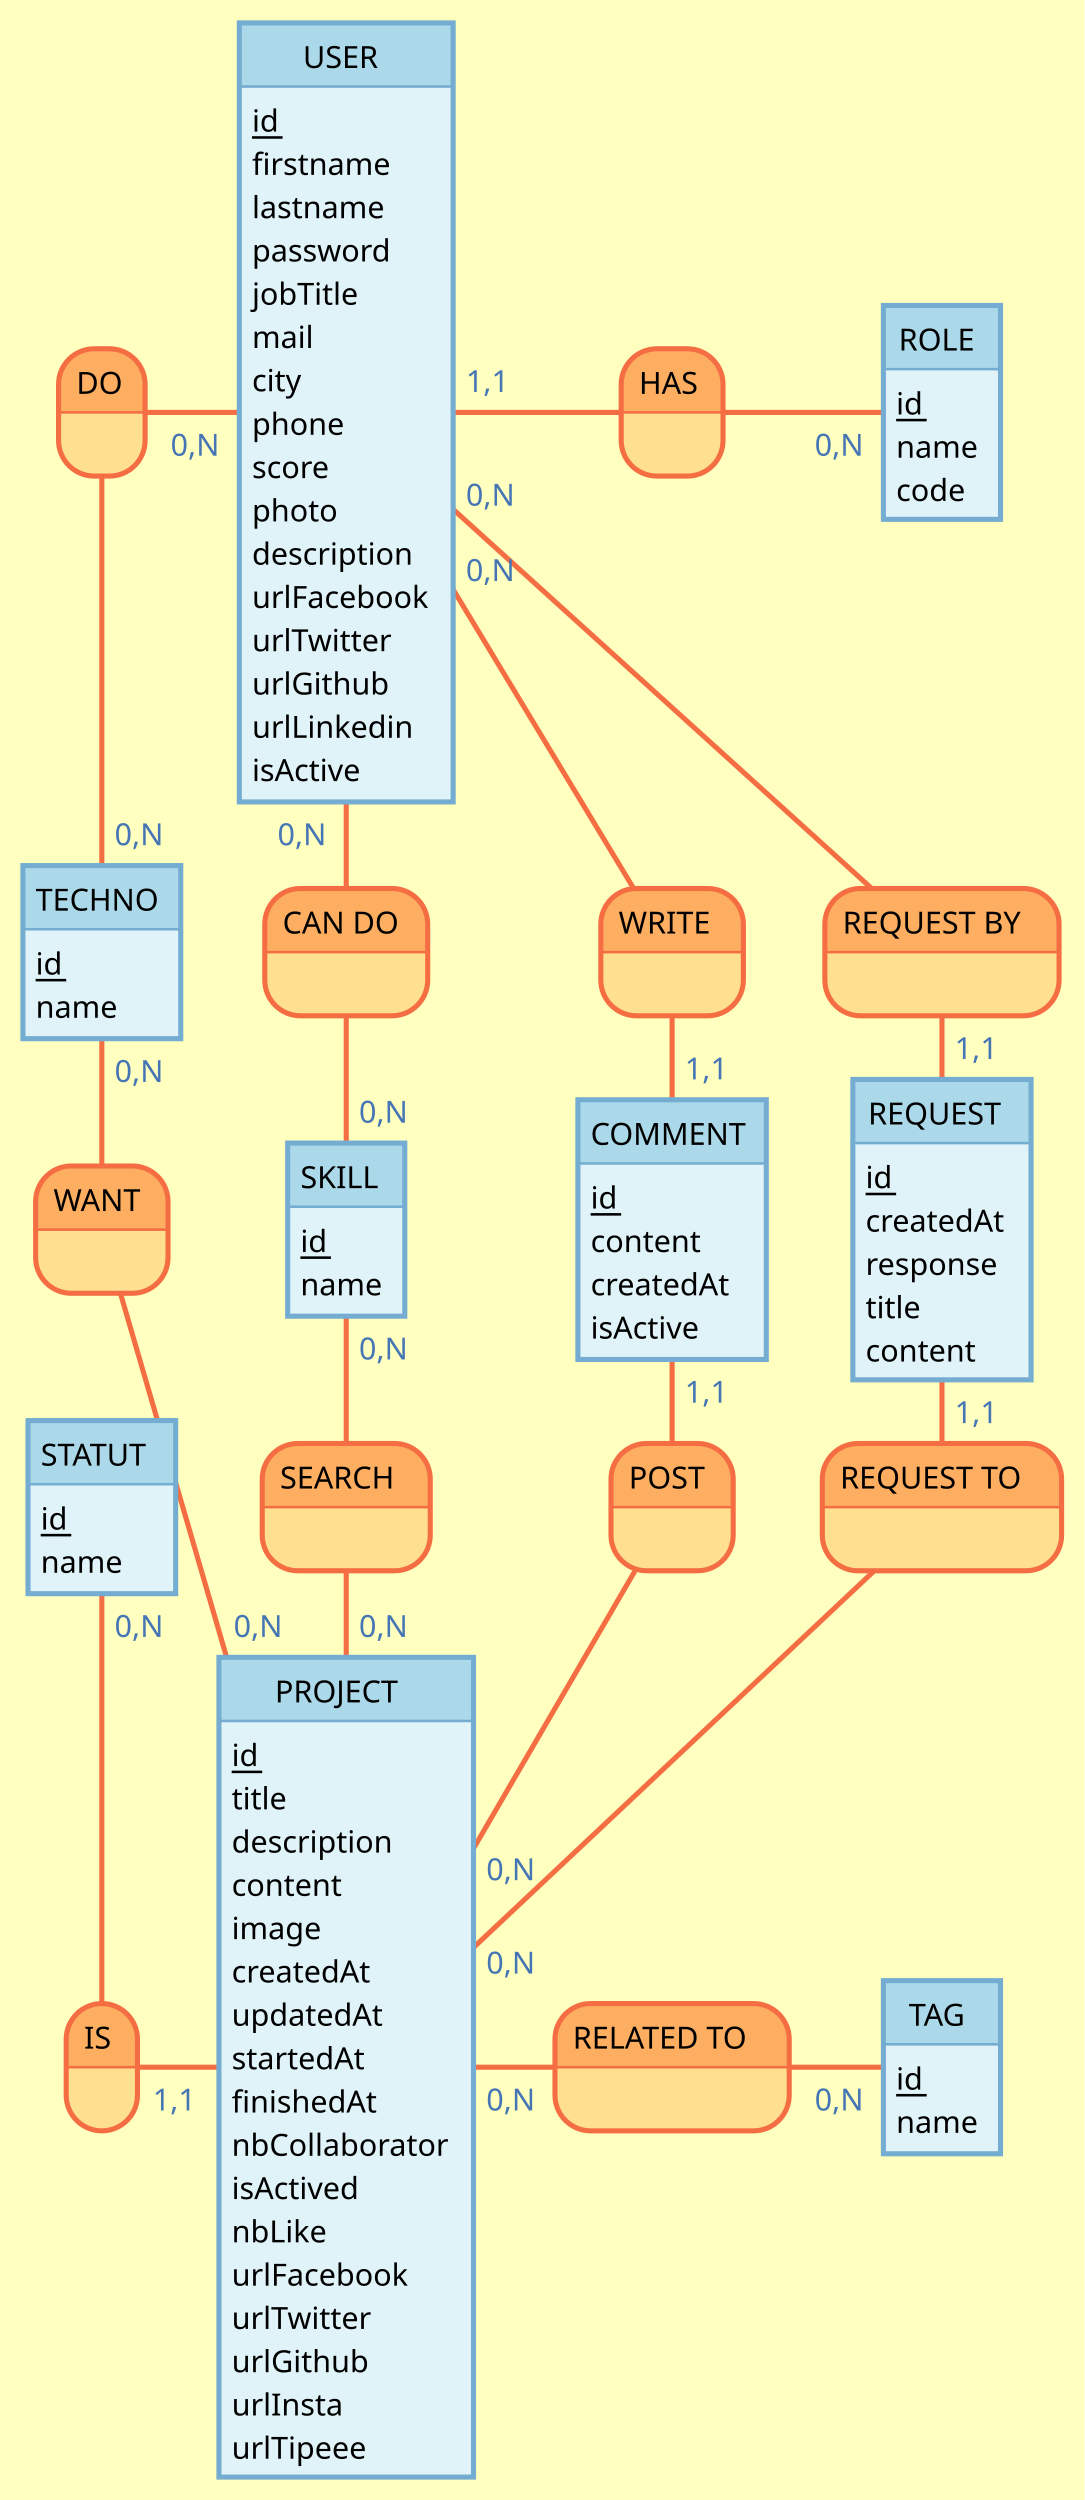
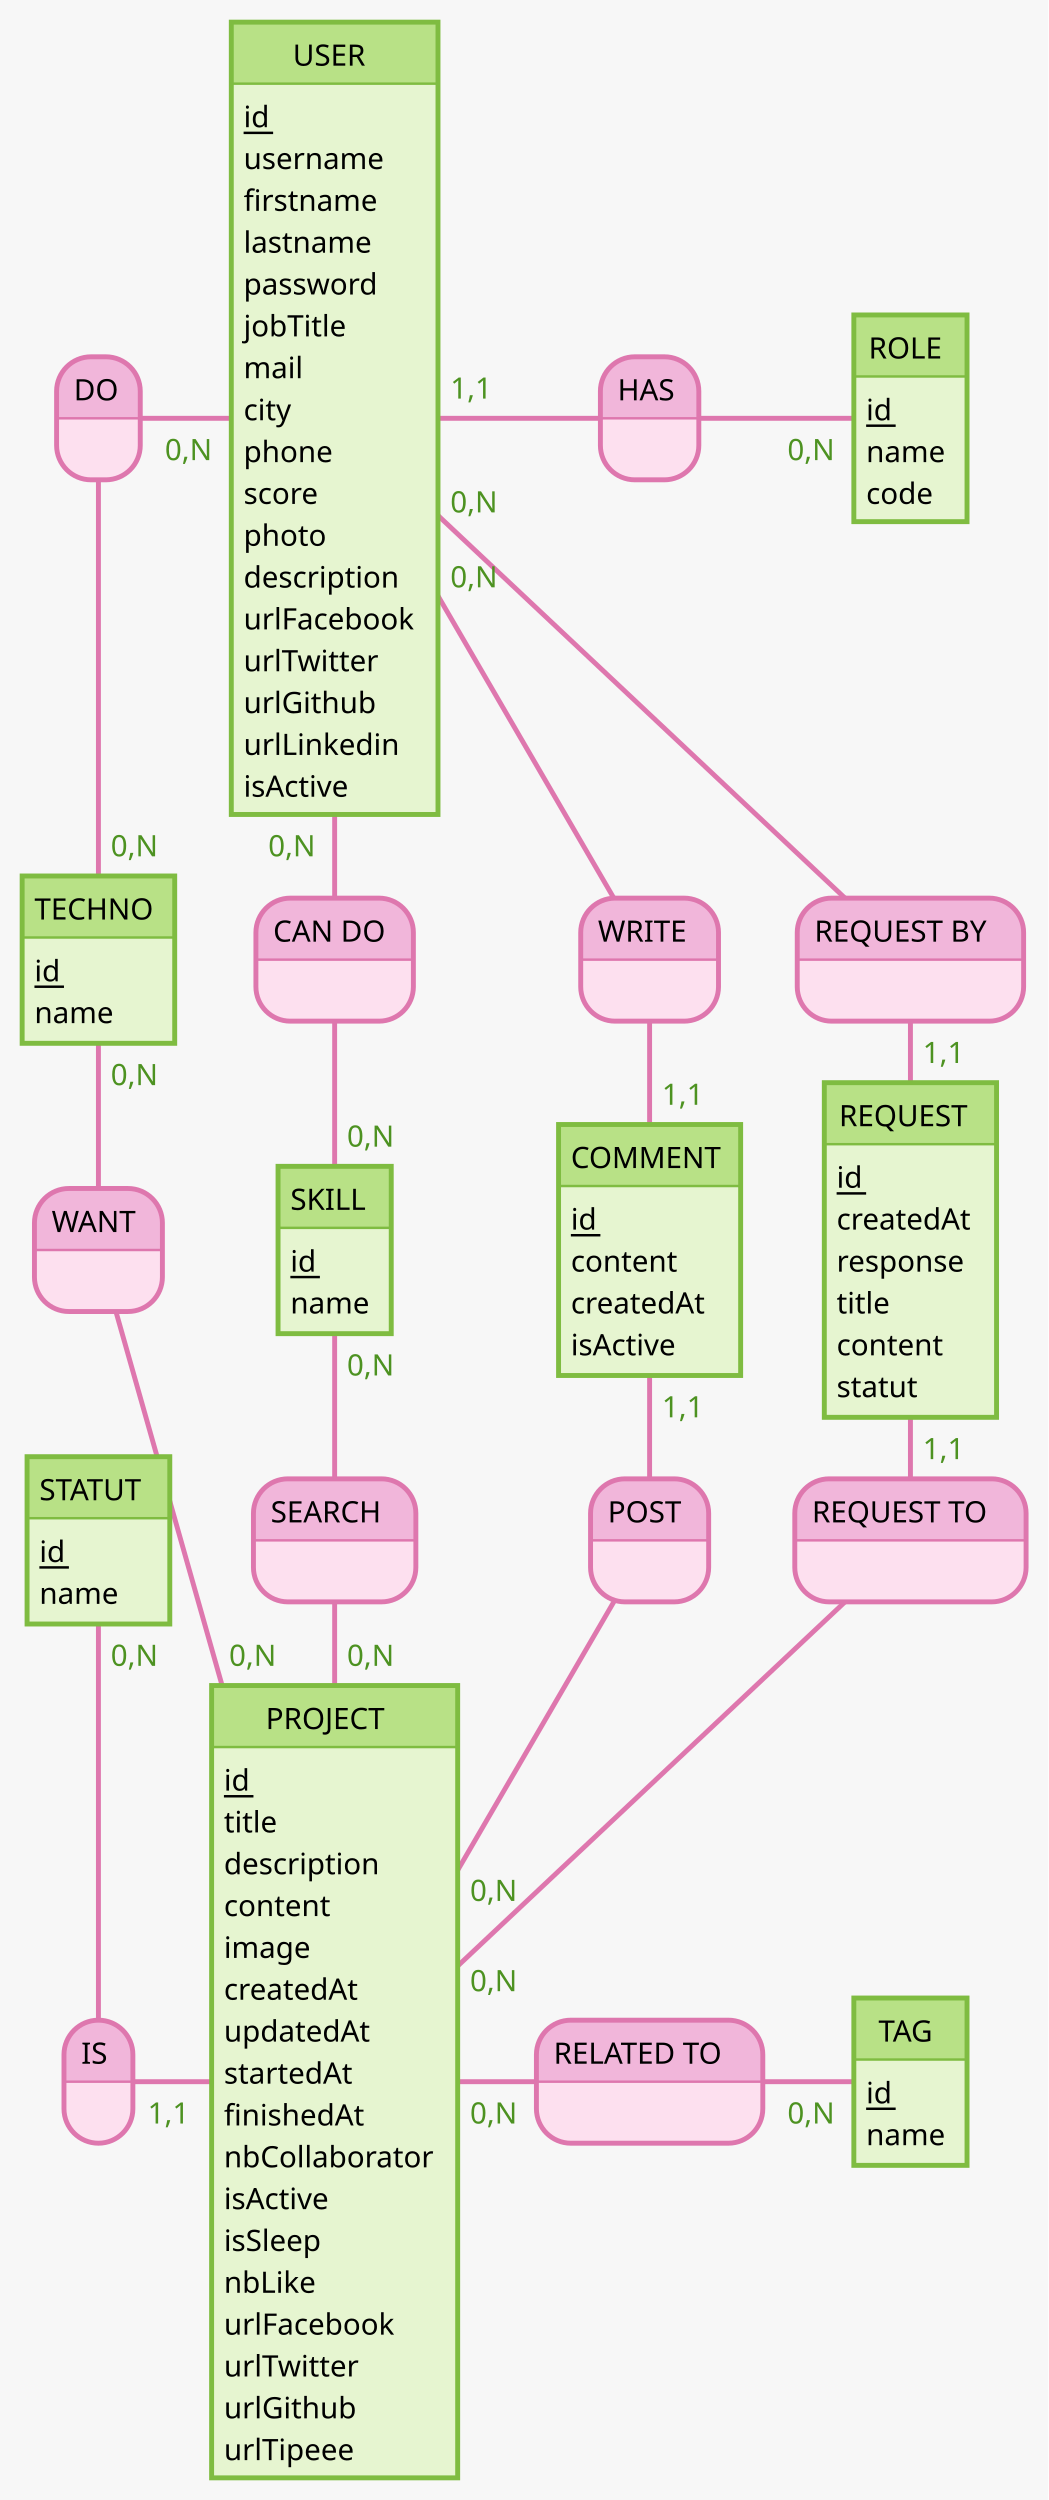
- <svg xmlns="http://www.w3.org/2000/svg" width="426" height="982" view_box="0 0 426 982">\n\n<rect id="frame" x="0" y="0" width="426" height="982" fill="#ffffbf" stroke="none" stroke-width="0" />
-   <line x1="136" y1="812" x2="370" y2="592" stroke="#f46d43" stroke-width="2" />
-   <text x="191" y="775.229" fill="#4575b4" font-family="Verdana" font-size="12">0,N</text>
-   <line x1="370" y1="483" x2="370" y2="592" stroke="#f46d43" stroke-width="2" />
-   <text x="375.0" y="559" fill="#4575b4" font-family="Verdana" font-size="12">1,1</text>
+ <svg xmlns="http://www.w3.org/2000/svg" width="426" height="1016" view_box="0 0 426 1016">\n\n<rect id="frame" x="0" y="0" width="426" height="1016" fill="#f7f7f7" stroke="none" stroke-width="0" />
+   <line x1="136" y1="846" x2="370" y2="626" stroke="#de77ae" stroke-width="2" />
+   <text x="191" y="809.229" fill="#4d9221" font-family="Verdana" font-size="12">0,N</text>
+   <line x1="370" y1="508" x2="370" y2="626" stroke="#de77ae" stroke-width="2" />
+   <text x="375.0" y="593" fill="#4d9221" font-family="Verdana" font-size="12">1,1</text>
  <g id="association-REQUEST TO">
-     <path d="M 403 567 a 14 14 90 0 1 14 14 V 592 h -94 V 581 a 14 14 90 0 1 14 -14" fill="#fdae61" stroke="#fdae61" stroke-width="0" />
-     <path d="M 417 592.0 v 11 a 14 14 90 0 1 -14 14 H 337 a 14 14 90 0 1 -14 -14 V 592.0 H 94" fill="#fee090" stroke="#fee090" stroke-width="0" />
-     <rect x="323" y="567" width="94" height="50" fill="none" rx="14" stroke="#f46d43" stroke-width="2" />
-     <line x1="323" y1="592" x2="417" y2="592" stroke="#f46d43" stroke-width="1" />
-     <text x="330" y="584.7" fill="#000000" font-family="Verdana" font-size="12">REQUEST TO</text>
-   </g>
-   <line x1="40" y1="374" x2="40" y2="162" stroke="#f46d43" stroke-width="2" />
-   <text x="45.0" y="332" fill="#4575b4" font-family="Verdana" font-size="12">0,N</text>
-   <line x1="136" y1="162" x2="40" y2="162" stroke="#f46d43" stroke-width="2" />
-   <text x="67" y="179.0" fill="#4575b4" font-family="Verdana" font-size="12">0,N</text>
+     <path d="M 403 601 a 14 14 90 0 1 14 14 V 626 h -94 V 615 a 14 14 90 0 1 14 -14" fill="#f1b6da" stroke="#f1b6da" stroke-width="0" />
+     <path d="M 417 626.0 v 11 a 14 14 90 0 1 -14 14 H 337 a 14 14 90 0 1 -14 -14 V 626.0 H 94" fill="#fde0ef" stroke="#fde0ef" stroke-width="0" />
+     <rect x="323" y="601" width="94" height="50" fill="none" rx="14" stroke="#de77ae" stroke-width="2" />
+     <line x1="323" y1="626" x2="417" y2="626" stroke="#de77ae" stroke-width="1" />
+     <text x="330" y="618.7" fill="#000000" font-family="Verdana" font-size="12">REQUEST TO</text>
+   </g>
+   <line x1="40" y1="390" x2="40" y2="170" stroke="#de77ae" stroke-width="2" />
+   <text x="45.0" y="348" fill="#4d9221" font-family="Verdana" font-size="12">0,N</text>
+   <line x1="136" y1="170" x2="40" y2="170" stroke="#de77ae" stroke-width="2" />
+   <text x="67" y="187.0" fill="#4d9221" font-family="Verdana" font-size="12">0,N</text>
  <g id="association-DO">
-     <path d="M 43 137 a 14 14 90 0 1 14 14 V 162 h -34 V 151 a 14 14 90 0 1 14 -14" fill="#fdae61" stroke="#fdae61" stroke-width="0" />
-     <path d="M 57 162.0 v 11 a 14 14 90 0 1 -14 14 H 37 a 14 14 90 0 1 -14 -14 V 162.0 H 34" fill="#fee090" stroke="#fee090" stroke-width="0" />
-     <rect x="23" y="137" width="34" height="50" fill="none" rx="14" stroke="#f46d43" stroke-width="2" />
-     <line x1="23" y1="162" x2="57" y2="162" stroke="#f46d43" stroke-width="1" />
-     <text x="30" y="154.7" fill="#000000" font-family="Verdana" font-size="12">DO</text>
-   </g>
-   <line x1="136" y1="162" x2="370" y2="374" stroke="#f46d43" stroke-width="2" />
-   <text x="183" y="198.63" fill="#4575b4" font-family="Verdana" font-size="12">0,N</text>
-   <line x1="370" y1="483" x2="370" y2="374" stroke="#f46d43" stroke-width="2" />
-   <text x="375.0" y="416" fill="#4575b4" font-family="Verdana" font-size="12">1,1</text>
+     <path d="M 43 145 a 14 14 90 0 1 14 14 V 170 h -34 V 159 a 14 14 90 0 1 14 -14" fill="#f1b6da" stroke="#f1b6da" stroke-width="0" />
+     <path d="M 57 170.0 v 11 a 14 14 90 0 1 -14 14 H 37 a 14 14 90 0 1 -14 -14 V 170.0 H 34" fill="#fde0ef" stroke="#fde0ef" stroke-width="0" />
+     <rect x="23" y="145" width="34" height="50" fill="none" rx="14" stroke="#de77ae" stroke-width="2" />
+     <line x1="23" y1="170" x2="57" y2="170" stroke="#de77ae" stroke-width="1" />
+     <text x="30" y="162.7" fill="#000000" font-family="Verdana" font-size="12">DO</text>
+   </g>
+   <line x1="136" y1="170" x2="370" y2="390" stroke="#de77ae" stroke-width="2" />
+   <text x="183" y="208.25" fill="#4d9221" font-family="Verdana" font-size="12">0,N</text>
+   <line x1="370" y1="508" x2="370" y2="390" stroke="#de77ae" stroke-width="2" />
+   <text x="375.0" y="432" fill="#4d9221" font-family="Verdana" font-size="12">1,1</text>
  <g id="association-REQUEST BY">
-     <path d="M 402 349 a 14 14 90 0 1 14 14 V 374 h -92 V 363 a 14 14 90 0 1 14 -14" fill="#fdae61" stroke="#fdae61" stroke-width="0" />
-     <path d="M 416 374.0 v 11 a 14 14 90 0 1 -14 14 H 338 a 14 14 90 0 1 -14 -14 V 374.0 H 92" fill="#fee090" stroke="#fee090" stroke-width="0" />
-     <rect x="324" y="349" width="92" height="50" fill="none" rx="14" stroke="#f46d43" stroke-width="2" />
-     <line x1="324" y1="374" x2="416" y2="374" stroke="#f46d43" stroke-width="1" />
-     <text x="331" y="366.7" fill="#000000" font-family="Verdana" font-size="12">REQUEST BY</text>
-   </g>
-   <line x1="136" y1="812" x2="40" y2="812" stroke="#f46d43" stroke-width="2" />
-   <text x="60" y="829.0" fill="#4575b4" font-family="Verdana" font-size="12">1,1</text>
-   <line x1="40" y1="592" x2="40" y2="812" stroke="#f46d43" stroke-width="2" />
-   <text x="45.0" y="643" fill="#4575b4" font-family="Verdana" font-size="12">0,N</text>
+     <path d="M 402 365 a 14 14 90 0 1 14 14 V 390 h -92 V 379 a 14 14 90 0 1 14 -14" fill="#f1b6da" stroke="#f1b6da" stroke-width="0" />
+     <path d="M 416 390.0 v 11 a 14 14 90 0 1 -14 14 H 338 a 14 14 90 0 1 -14 -14 V 390.0 H 92" fill="#fde0ef" stroke="#fde0ef" stroke-width="0" />
+     <rect x="324" y="365" width="92" height="50" fill="none" rx="14" stroke="#de77ae" stroke-width="2" />
+     <line x1="324" y1="390" x2="416" y2="390" stroke="#de77ae" stroke-width="1" />
+     <text x="331" y="382.7" fill="#000000" font-family="Verdana" font-size="12">REQUEST BY</text>
+   </g>
+   <line x1="136" y1="846" x2="40" y2="846" stroke="#de77ae" stroke-width="2" />
+   <text x="60" y="863.0" fill="#4d9221" font-family="Verdana" font-size="12">1,1</text>
+   <line x1="40" y1="626" x2="40" y2="846" stroke="#de77ae" stroke-width="2" />
+   <text x="45.0" y="677" fill="#4d9221" font-family="Verdana" font-size="12">0,N</text>
  <g id="association-IS">
-     <path d="M 40 787 a 14 14 90 0 1 14 14 V 812 h -28 V 801 a 14 14 90 0 1 14 -14" fill="#fdae61" stroke="#fdae61" stroke-width="0" />
-     <path d="M 54 812.0 v 11 a 14 14 90 0 1 -14 14 H 40 a 14 14 90 0 1 -14 -14 V 812.0 H 28" fill="#fee090" stroke="#fee090" stroke-width="0" />
-     <rect x="26" y="787" width="28" height="50" fill="none" rx="14" stroke="#f46d43" stroke-width="2" />
-     <line x1="26" y1="812" x2="54" y2="812" stroke="#f46d43" stroke-width="1" />
-     <text x="33" y="804.7" fill="#000000" font-family="Verdana" font-size="12">IS</text>
-   </g>
-   <line x1="136" y1="483" x2="136" y2="592" stroke="#f46d43" stroke-width="2" />
-   <text x="141.0" y="534" fill="#4575b4" font-family="Verdana" font-size="12">0,N</text>
-   <line x1="136" y1="812" x2="136" y2="592" stroke="#f46d43" stroke-width="2" />
-   <text x="141.0" y="643" fill="#4575b4" font-family="Verdana" font-size="12">0,N</text>
+     <path d="M 40 821 a 14 14 90 0 1 14 14 V 846 h -28 V 835 a 14 14 90 0 1 14 -14" fill="#f1b6da" stroke="#f1b6da" stroke-width="0" />
+     <path d="M 54 846.0 v 11 a 14 14 90 0 1 -14 14 H 40 a 14 14 90 0 1 -14 -14 V 846.0 H 28" fill="#fde0ef" stroke="#fde0ef" stroke-width="0" />
+     <rect x="26" y="821" width="28" height="50" fill="none" rx="14" stroke="#de77ae" stroke-width="2" />
+     <line x1="26" y1="846" x2="54" y2="846" stroke="#de77ae" stroke-width="1" />
+     <text x="33" y="838.7" fill="#000000" font-family="Verdana" font-size="12">IS</text>
+   </g>
+   <line x1="136" y1="508" x2="136" y2="626" stroke="#de77ae" stroke-width="2" />
+   <text x="141.0" y="559" fill="#4d9221" font-family="Verdana" font-size="12">0,N</text>
+   <line x1="136" y1="846" x2="136" y2="626" stroke="#de77ae" stroke-width="2" />
+   <text x="141.0" y="677" fill="#4d9221" font-family="Verdana" font-size="12">0,N</text>
  <g id="association-SEARCH">
-     <path d="M 155 567 a 14 14 90 0 1 14 14 V 592 h -66 V 581 a 14 14 90 0 1 14 -14" fill="#fdae61" stroke="#fdae61" stroke-width="0" />
-     <path d="M 169 592.0 v 11 a 14 14 90 0 1 -14 14 H 117 a 14 14 90 0 1 -14 -14 V 592.0 H 66" fill="#fee090" stroke="#fee090" stroke-width="0" />
-     <rect x="103" y="567" width="66" height="50" fill="none" rx="14" stroke="#f46d43" stroke-width="2" />
-     <line x1="103" y1="592" x2="169" y2="592" stroke="#f46d43" stroke-width="1" />
-     <text x="110" y="584.7" fill="#000000" font-family="Verdana" font-size="12">SEARCH</text>
-   </g>
-   <line x1="136" y1="483" x2="136" y2="374" stroke="#f46d43" stroke-width="2" />
-   <text x="141.0" y="441" fill="#4575b4" font-family="Verdana" font-size="12">0,N</text>
-   <line x1="136" y1="162" x2="136" y2="374" stroke="#f46d43" stroke-width="2" />
-   <text x="109.0" y="332" fill="#4575b4" font-family="Verdana" font-size="12">0,N</text>
+     <path d="M 155 601 a 14 14 90 0 1 14 14 V 626 h -66 V 615 a 14 14 90 0 1 14 -14" fill="#f1b6da" stroke="#f1b6da" stroke-width="0" />
+     <path d="M 169 626.0 v 11 a 14 14 90 0 1 -14 14 H 117 a 14 14 90 0 1 -14 -14 V 626.0 H 66" fill="#fde0ef" stroke="#fde0ef" stroke-width="0" />
+     <rect x="103" y="601" width="66" height="50" fill="none" rx="14" stroke="#de77ae" stroke-width="2" />
+     <line x1="103" y1="626" x2="169" y2="626" stroke="#de77ae" stroke-width="1" />
+     <text x="110" y="618.7" fill="#000000" font-family="Verdana" font-size="12">SEARCH</text>
+   </g>
+   <line x1="136" y1="508" x2="136" y2="390" stroke="#de77ae" stroke-width="2" />
+   <text x="141.0" y="466" fill="#4d9221" font-family="Verdana" font-size="12">0,N</text>
+   <line x1="136" y1="170" x2="136" y2="390" stroke="#de77ae" stroke-width="2" />
+   <text x="109.0" y="348" fill="#4d9221" font-family="Verdana" font-size="12">0,N</text>
  <g id="association-CAN DO">
-     <path d="M 154 349 a 14 14 90 0 1 14 14 V 374 h -64 V 363 a 14 14 90 0 1 14 -14" fill="#fdae61" stroke="#fdae61" stroke-width="0" />
-     <path d="M 168 374.0 v 11 a 14 14 90 0 1 -14 14 H 118 a 14 14 90 0 1 -14 -14 V 374.0 H 64" fill="#fee090" stroke="#fee090" stroke-width="0" />
-     <rect x="104" y="349" width="64" height="50" fill="none" rx="14" stroke="#f46d43" stroke-width="2" />
-     <line x1="104" y1="374" x2="168" y2="374" stroke="#f46d43" stroke-width="1" />
-     <text x="111" y="366.7" fill="#000000" font-family="Verdana" font-size="12">CAN DO</text>
-   </g>
-   <line x1="136" y1="162" x2="264" y2="374" stroke="#f46d43" stroke-width="2" />
-   <text x="183" y="228.235" fill="#4575b4" font-family="Verdana" font-size="12">0,N</text>
-   <line x1="264" y1="483" x2="264" y2="374" stroke="#f46d43" stroke-width="2" />
-   <text x="269.0" y="424" fill="#4575b4" font-family="Verdana" font-size="12">1,1</text>
+     <path d="M 154 365 a 14 14 90 0 1 14 14 V 390 h -64 V 379 a 14 14 90 0 1 14 -14" fill="#f1b6da" stroke="#f1b6da" stroke-width="0" />
+     <path d="M 168 390.0 v 11 a 14 14 90 0 1 -14 14 H 118 a 14 14 90 0 1 -14 -14 V 390.0 H 64" fill="#fde0ef" stroke="#fde0ef" stroke-width="0" />
+     <rect x="104" y="365" width="64" height="50" fill="none" rx="14" stroke="#de77ae" stroke-width="2" />
+     <line x1="104" y1="390" x2="168" y2="390" stroke="#de77ae" stroke-width="1" />
+     <text x="111" y="382.7" fill="#000000" font-family="Verdana" font-size="12">CAN DO</text>
+   </g>
+   <line x1="136" y1="170" x2="264" y2="390" stroke="#de77ae" stroke-width="2" />
+   <text x="183" y="238.703" fill="#4d9221" font-family="Verdana" font-size="12">0,N</text>
+   <line x1="264" y1="508" x2="264" y2="390" stroke="#de77ae" stroke-width="2" />
+   <text x="269.0" y="449" fill="#4d9221" font-family="Verdana" font-size="12">1,1</text>
  <g id="association-WRITE">
-     <path d="M 278 349 a 14 14 90 0 1 14 14 V 374 h -56 V 363 a 14 14 90 0 1 14 -14" fill="#fdae61" stroke="#fdae61" stroke-width="0" />
-     <path d="M 292 374.0 v 11 a 14 14 90 0 1 -14 14 H 250 a 14 14 90 0 1 -14 -14 V 374.0 H 56" fill="#fee090" stroke="#fee090" stroke-width="0" />
-     <rect x="236" y="349" width="56" height="50" fill="none" rx="14" stroke="#f46d43" stroke-width="2" />
-     <line x1="236" y1="374" x2="292" y2="374" stroke="#f46d43" stroke-width="1" />
-     <text x="243" y="366.7" fill="#000000" font-family="Verdana" font-size="12">WRITE</text>
-   </g>
-   <line x1="40" y1="374" x2="40" y2="483" stroke="#f46d43" stroke-width="2" />
-   <text x="45.0" y="425" fill="#4575b4" font-family="Verdana" font-size="12">0,N</text>
-   <line x1="136" y1="812" x2="40" y2="483" stroke="#f46d43" stroke-width="2" />
-   <text x="91.758" y="643" fill="#4575b4" font-family="Verdana" font-size="12">0,N</text>
+     <path d="M 278 365 a 14 14 90 0 1 14 14 V 390 h -56 V 379 a 14 14 90 0 1 14 -14" fill="#f1b6da" stroke="#f1b6da" stroke-width="0" />
+     <path d="M 292 390.0 v 11 a 14 14 90 0 1 -14 14 H 250 a 14 14 90 0 1 -14 -14 V 390.0 H 56" fill="#fde0ef" stroke="#fde0ef" stroke-width="0" />
+     <rect x="236" y="365" width="56" height="50" fill="none" rx="14" stroke="#de77ae" stroke-width="2" />
+     <line x1="236" y1="390" x2="292" y2="390" stroke="#de77ae" stroke-width="1" />
+     <text x="243" y="382.7" fill="#000000" font-family="Verdana" font-size="12">WRITE</text>
+   </g>
+   <line x1="40" y1="390" x2="40" y2="508" stroke="#de77ae" stroke-width="2" />
+   <text x="45.0" y="441" fill="#4d9221" font-family="Verdana" font-size="12">0,N</text>
+   <line x1="136" y1="846" x2="40" y2="508" stroke="#de77ae" stroke-width="2" />
+   <text x="93.071" y="677" fill="#4d9221" font-family="Verdana" font-size="12">0,N</text>
  <g id="association-WANT">
-     <path d="M 52 458 a 14 14 90 0 1 14 14 V 483 h -52 V 472 a 14 14 90 0 1 14 -14" fill="#fdae61" stroke="#fdae61" stroke-width="0" />
-     <path d="M 66 483.0 v 11 a 14 14 90 0 1 -14 14 H 28 a 14 14 90 0 1 -14 -14 V 483.0 H 52" fill="#fee090" stroke="#fee090" stroke-width="0" />
-     <rect x="14" y="458" width="52" height="50" fill="none" rx="14" stroke="#f46d43" stroke-width="2" />
-     <line x1="14" y1="483" x2="66" y2="483" stroke="#f46d43" stroke-width="1" />
-     <text x="21" y="475.7" fill="#000000" font-family="Verdana" font-size="12">WANT</text>
-   </g>
-   <line x1="264" y1="483" x2="264" y2="592" stroke="#f46d43" stroke-width="2" />
-   <text x="269.0" y="551" fill="#4575b4" font-family="Verdana" font-size="12">1,1</text>
-   <line x1="136" y1="812" x2="264" y2="592" stroke="#f46d43" stroke-width="2" />
-   <text x="191" y="738.547" fill="#4575b4" font-family="Verdana" font-size="12">0,N</text>
+     <path d="M 52 483 a 14 14 90 0 1 14 14 V 508 h -52 V 497 a 14 14 90 0 1 14 -14" fill="#f1b6da" stroke="#f1b6da" stroke-width="0" />
+     <path d="M 66 508.0 v 11 a 14 14 90 0 1 -14 14 H 28 a 14 14 90 0 1 -14 -14 V 508.0 H 52" fill="#fde0ef" stroke="#fde0ef" stroke-width="0" />
+     <rect x="14" y="483" width="52" height="50" fill="none" rx="14" stroke="#de77ae" stroke-width="2" />
+     <line x1="14" y1="508" x2="66" y2="508" stroke="#de77ae" stroke-width="1" />
+     <text x="21" y="500.7" fill="#000000" font-family="Verdana" font-size="12">WANT</text>
+   </g>
+   <line x1="264" y1="508" x2="264" y2="626" stroke="#de77ae" stroke-width="2" />
+   <text x="269.0" y="576" fill="#4d9221" font-family="Verdana" font-size="12">1,1</text>
+   <line x1="136" y1="846" x2="264" y2="626" stroke="#de77ae" stroke-width="2" />
+   <text x="191" y="772.547" fill="#4d9221" font-family="Verdana" font-size="12">0,N</text>
  <g id="association-POST">
-     <path d="M 274 567 a 14 14 90 0 1 14 14 V 592 h -48 V 581 a 14 14 90 0 1 14 -14" fill="#fdae61" stroke="#fdae61" stroke-width="0" />
-     <path d="M 288 592.0 v 11 a 14 14 90 0 1 -14 14 H 254 a 14 14 90 0 1 -14 -14 V 592.0 H 48" fill="#fee090" stroke="#fee090" stroke-width="0" />
-     <rect x="240" y="567" width="48" height="50" fill="none" rx="14" stroke="#f46d43" stroke-width="2" />
-     <line x1="240" y1="592" x2="288" y2="592" stroke="#f46d43" stroke-width="1" />
-     <text x="247" y="584.7" fill="#000000" font-family="Verdana" font-size="12">POST</text>
-   </g>
-   <line x1="136" y1="162" x2="264" y2="162" stroke="#f46d43" stroke-width="2" />
-   <text x="183" y="154.0" fill="#4575b4" font-family="Verdana" font-size="12">1,1</text>
-   <line x1="370" y1="162" x2="264" y2="162" stroke="#f46d43" stroke-width="2" />
-   <text x="320" y="179.0" fill="#4575b4" font-family="Verdana" font-size="12">0,N</text>
+     <path d="M 274 601 a 14 14 90 0 1 14 14 V 626 h -48 V 615 a 14 14 90 0 1 14 -14" fill="#f1b6da" stroke="#f1b6da" stroke-width="0" />
+     <path d="M 288 626.0 v 11 a 14 14 90 0 1 -14 14 H 254 a 14 14 90 0 1 -14 -14 V 626.0 H 48" fill="#fde0ef" stroke="#fde0ef" stroke-width="0" />
+     <rect x="240" y="601" width="48" height="50" fill="none" rx="14" stroke="#de77ae" stroke-width="2" />
+     <line x1="240" y1="626" x2="288" y2="626" stroke="#de77ae" stroke-width="1" />
+     <text x="247" y="618.7" fill="#000000" font-family="Verdana" font-size="12">POST</text>
+   </g>
+   <line x1="136" y1="170" x2="264" y2="170" stroke="#de77ae" stroke-width="2" />
+   <text x="183" y="162.0" fill="#4d9221" font-family="Verdana" font-size="12">1,1</text>
+   <line x1="370" y1="170" x2="264" y2="170" stroke="#de77ae" stroke-width="2" />
+   <text x="320" y="187.0" fill="#4d9221" font-family="Verdana" font-size="12">0,N</text>
  <g id="association-HAS">
-     <path d="M 270 137 a 14 14 90 0 1 14 14 V 162 h -40 V 151 a 14 14 90 0 1 14 -14" fill="#fdae61" stroke="#fdae61" stroke-width="0" />
-     <path d="M 284 162.0 v 11 a 14 14 90 0 1 -14 14 H 258 a 14 14 90 0 1 -14 -14 V 162.0 H 40" fill="#fee090" stroke="#fee090" stroke-width="0" />
-     <rect x="244" y="137" width="40" height="50" fill="none" rx="14" stroke="#f46d43" stroke-width="2" />
-     <line x1="244" y1="162" x2="284" y2="162" stroke="#f46d43" stroke-width="1" />
-     <text x="251" y="154.7" fill="#000000" font-family="Verdana" font-size="12">HAS</text>
-   </g>
-   <line x1="136" y1="812" x2="264" y2="812" stroke="#f46d43" stroke-width="2" />
-   <text x="191" y="829.0" fill="#4575b4" font-family="Verdana" font-size="12">0,N</text>
-   <line x1="370" y1="812" x2="264" y2="812" stroke="#f46d43" stroke-width="2" />
-   <text x="320" y="829.0" fill="#4575b4" font-family="Verdana" font-size="12">0,N</text>
+     <path d="M 270 145 a 14 14 90 0 1 14 14 V 170 h -40 V 159 a 14 14 90 0 1 14 -14" fill="#f1b6da" stroke="#f1b6da" stroke-width="0" />
+     <path d="M 284 170.0 v 11 a 14 14 90 0 1 -14 14 H 258 a 14 14 90 0 1 -14 -14 V 170.0 H 40" fill="#fde0ef" stroke="#fde0ef" stroke-width="0" />
+     <rect x="244" y="145" width="40" height="50" fill="none" rx="14" stroke="#de77ae" stroke-width="2" />
+     <line x1="244" y1="170" x2="284" y2="170" stroke="#de77ae" stroke-width="1" />
+     <text x="251" y="162.7" fill="#000000" font-family="Verdana" font-size="12">HAS</text>
+   </g>
+   <line x1="136" y1="846" x2="264" y2="846" stroke="#de77ae" stroke-width="2" />
+   <text x="191" y="863.0" fill="#4d9221" font-family="Verdana" font-size="12">0,N</text>
+   <line x1="370" y1="846" x2="264" y2="846" stroke="#de77ae" stroke-width="2" />
+   <text x="320" y="863.0" fill="#4d9221" font-family="Verdana" font-size="12">0,N</text>
  <g id="association-RELATED TO">
-     <path d="M 296 787 a 14 14 90 0 1 14 14 V 812 h -92 V 801 a 14 14 90 0 1 14 -14" fill="#fdae61" stroke="#fdae61" stroke-width="0" />
-     <path d="M 310 812.0 v 11 a 14 14 90 0 1 -14 14 H 232 a 14 14 90 0 1 -14 -14 V 812.0 H 92" fill="#fee090" stroke="#fee090" stroke-width="0" />
-     <rect x="218" y="787" width="92" height="50" fill="none" rx="14" stroke="#f46d43" stroke-width="2" />
-     <line x1="218" y1="812" x2="310" y2="812" stroke="#f46d43" stroke-width="1" />
-     <text x="225" y="804.7" fill="#000000" font-family="Verdana" font-size="12">RELATED TO</text>
+     <path d="M 296 821 a 14 14 90 0 1 14 14 V 846 h -92 V 835 a 14 14 90 0 1 14 -14" fill="#f1b6da" stroke="#f1b6da" stroke-width="0" />
+     <path d="M 310 846.0 v 11 a 14 14 90 0 1 -14 14 H 232 a 14 14 90 0 1 -14 -14 V 846.0 H 92" fill="#fde0ef" stroke="#fde0ef" stroke-width="0" />
+     <rect x="218" y="821" width="92" height="50" fill="none" rx="14" stroke="#de77ae" stroke-width="2" />
+     <line x1="218" y1="846" x2="310" y2="846" stroke="#de77ae" stroke-width="1" />
+     <text x="225" y="838.7" fill="#000000" font-family="Verdana" font-size="12">RELATED TO</text>
  </g>
  <g id="entity-COMMENT">
    <g id="frame-COMMENT">
-       <rect x="227" y="432" width="74" height="25" fill="#abd9e9" stroke="#abd9e9" stroke-width="0" />
-       <rect x="227" y="457.0" width="74" height="77" fill="#e0f3f8" stroke="#e0f3f8" stroke-width="0" />
-       <rect x="227" y="432" width="74" height="102" fill="none" stroke="#74add1" stroke-width="2" />
-       <line x1="227" y1="457" x2="301" y2="457" stroke="#74add1" stroke-width="1" />
-     </g>
-     <text x="232" y="449.7" fill="#000000" font-family="Verdana" font-size="12">COMMENT</text>
-     <text x="232" y="474.7" fill="#000000" font-family="Verdana" font-size="12">id</text>
-     <line x1="232" y1="477" x2="244" y2="477" stroke="#000000" stroke-width="1" />
-     <text x="232" y="491.8" fill="#000000" font-family="Verdana" font-size="12">content</text>
-     <text x="232" y="508.8" fill="#000000" font-family="Verdana" font-size="12">createdAt</text>
-     <text x="232" y="525.8" fill="#000000" font-family="Verdana" font-size="12">isActive</text>
+       <rect x="227" y="457" width="74" height="25" fill="#b8e186" stroke="#b8e186" stroke-width="0" />
+       <rect x="227" y="482.0" width="74" height="77" fill="#e6f5d0" stroke="#e6f5d0" stroke-width="0" />
+       <rect x="227" y="457" width="74" height="102" fill="none" stroke="#7fbc41" stroke-width="2" />
+       <line x1="227" y1="482" x2="301" y2="482" stroke="#7fbc41" stroke-width="1" />
+     </g>
+     <text x="232" y="474.7" fill="#000000" font-family="Verdana" font-size="12">COMMENT</text>
+     <text x="232" y="499.7" fill="#000000" font-family="Verdana" font-size="12">id</text>
+     <line x1="232" y1="502" x2="244" y2="502" stroke="#000000" stroke-width="1" />
+     <text x="232" y="516.8" fill="#000000" font-family="Verdana" font-size="12">content</text>
+     <text x="232" y="533.8" fill="#000000" font-family="Verdana" font-size="12">createdAt</text>
+     <text x="232" y="550.8" fill="#000000" font-family="Verdana" font-size="12">isActive</text>
  </g>
  <g id="entity-TAG">
    <g id="frame-TAG">
-       <rect x="347" y="778" width="46" height="25" fill="#abd9e9" stroke="#abd9e9" stroke-width="0" />
-       <rect x="347" y="803.0" width="46" height="43" fill="#e0f3f8" stroke="#e0f3f8" stroke-width="0" />
-       <rect x="347" y="778" width="46" height="68" fill="none" stroke="#74add1" stroke-width="2" />
-       <line x1="347" y1="803" x2="393" y2="803" stroke="#74add1" stroke-width="1" />
-     </g>
-     <text x="357" y="795.7" fill="#000000" font-family="Verdana" font-size="12">TAG</text>
-     <text x="352" y="820.8" fill="#000000" font-family="Verdana" font-size="12">id</text>
-     <line x1="352" y1="823" x2="364" y2="823" stroke="#000000" stroke-width="1" />
-     <text x="352" y="837.8" fill="#000000" font-family="Verdana" font-size="12">name</text>
+       <rect x="347" y="812" width="46" height="25" fill="#b8e186" stroke="#b8e186" stroke-width="0" />
+       <rect x="347" y="837.0" width="46" height="43" fill="#e6f5d0" stroke="#e6f5d0" stroke-width="0" />
+       <rect x="347" y="812" width="46" height="68" fill="none" stroke="#7fbc41" stroke-width="2" />
+       <line x1="347" y1="837" x2="393" y2="837" stroke="#7fbc41" stroke-width="1" />
+     </g>
+     <text x="357" y="829.7" fill="#000000" font-family="Verdana" font-size="12">TAG</text>
+     <text x="352" y="854.8" fill="#000000" font-family="Verdana" font-size="12">id</text>
+     <line x1="352" y1="857" x2="364" y2="857" stroke="#000000" stroke-width="1" />
+     <text x="352" y="871.8" fill="#000000" font-family="Verdana" font-size="12">name</text>
  </g>
  <g id="entity-STATUT">
    <g id="frame-STATUT">
-       <rect x="11" y="558" width="58" height="25" fill="#abd9e9" stroke="#abd9e9" stroke-width="0" />
-       <rect x="11" y="583.0" width="58" height="43" fill="#e0f3f8" stroke="#e0f3f8" stroke-width="0" />
-       <rect x="11" y="558" width="58" height="68" fill="none" stroke="#74add1" stroke-width="2" />
-       <line x1="11" y1="583" x2="69" y2="583" stroke="#74add1" stroke-width="1" />
-     </g>
-     <text x="16" y="575.7" fill="#000000" font-family="Verdana" font-size="12">STATUT</text>
-     <text x="16" y="600.8" fill="#000000" font-family="Verdana" font-size="12">id</text>
-     <line x1="16" y1="603" x2="28" y2="603" stroke="#000000" stroke-width="1" />
-     <text x="16" y="617.8" fill="#000000" font-family="Verdana" font-size="12">name</text>
+       <rect x="11" y="592" width="58" height="25" fill="#b8e186" stroke="#b8e186" stroke-width="0" />
+       <rect x="11" y="617.0" width="58" height="43" fill="#e6f5d0" stroke="#e6f5d0" stroke-width="0" />
+       <rect x="11" y="592" width="58" height="68" fill="none" stroke="#7fbc41" stroke-width="2" />
+       <line x1="11" y1="617" x2="69" y2="617" stroke="#7fbc41" stroke-width="1" />
+     </g>
+     <text x="16" y="609.7" fill="#000000" font-family="Verdana" font-size="12">STATUT</text>
+     <text x="16" y="634.8" fill="#000000" font-family="Verdana" font-size="12">id</text>
+     <line x1="16" y1="637" x2="28" y2="637" stroke="#000000" stroke-width="1" />
+     <text x="16" y="651.8" fill="#000000" font-family="Verdana" font-size="12">name</text>
  </g>
  <g id="entity-REQUEST">
    <g id="frame-REQUEST">
-       <rect x="335" y="424" width="70" height="25" fill="#abd9e9" stroke="#abd9e9" stroke-width="0" />
-       <rect x="335" y="449.0" width="70" height="93" fill="#e0f3f8" stroke="#e0f3f8" stroke-width="0" />
-       <rect x="335" y="424" width="70" height="118" fill="none" stroke="#74add1" stroke-width="2" />
-       <line x1="335" y1="449" x2="405" y2="449" stroke="#74add1" stroke-width="1" />
-     </g>
-     <text x="341" y="441.7" fill="#000000" font-family="Verdana" font-size="12">REQUEST</text>
-     <text x="340" y="466.7" fill="#000000" font-family="Verdana" font-size="12">id</text>
-     <line x1="340" y1="469" x2="352" y2="469" stroke="#000000" stroke-width="1" />
-     <text x="340" y="483.8" fill="#000000" font-family="Verdana" font-size="12">createdAt</text>
-     <text x="340" y="500.8" fill="#000000" font-family="Verdana" font-size="12">response</text>
-     <text x="340" y="517.8" fill="#000000" font-family="Verdana" font-size="12">title</text>
-     <text x="340" y="534.8" fill="#000000" font-family="Verdana" font-size="12">content</text>
+       <rect x="335" y="440" width="70" height="25" fill="#b8e186" stroke="#b8e186" stroke-width="0" />
+       <rect x="335" y="465.0" width="70" height="111" fill="#e6f5d0" stroke="#e6f5d0" stroke-width="0" />
+       <rect x="335" y="440" width="70" height="136" fill="none" stroke="#7fbc41" stroke-width="2" />
+       <line x1="335" y1="465" x2="405" y2="465" stroke="#7fbc41" stroke-width="1" />
+     </g>
+     <text x="341" y="457.7" fill="#000000" font-family="Verdana" font-size="12">REQUEST</text>
+     <text x="340" y="482.7" fill="#000000" font-family="Verdana" font-size="12">id</text>
+     <line x1="340" y1="485" x2="352" y2="485" stroke="#000000" stroke-width="1" />
+     <text x="340" y="499.7" fill="#000000" font-family="Verdana" font-size="12">createdAt</text>
+     <text x="340" y="516.8" fill="#000000" font-family="Verdana" font-size="12">response</text>
+     <text x="340" y="533.8" fill="#000000" font-family="Verdana" font-size="12">title</text>
+     <text x="340" y="550.8" fill="#000000" font-family="Verdana" font-size="12">content</text>
+     <text x="340" y="567.8" fill="#000000" font-family="Verdana" font-size="12">statut</text>
  </g>
  <g id="entity-PROJECT">
    <g id="frame-PROJECT">
-       <rect x="86" y="651" width="100" height="25" fill="#abd9e9" stroke="#abd9e9" stroke-width="0" />
-       <rect x="86" y="676.0" width="100" height="297" fill="#e0f3f8" stroke="#e0f3f8" stroke-width="0" />
-       <rect x="86" y="651" width="100" height="322" fill="none" stroke="#74add1" stroke-width="2" />
-       <line x1="86" y1="676" x2="186" y2="676" stroke="#74add1" stroke-width="1" />
-     </g>
-     <text x="108" y="668.7" fill="#000000" font-family="Verdana" font-size="12">PROJECT</text>
-     <text x="91" y="693.7" fill="#000000" font-family="Verdana" font-size="12">id</text>
-     <line x1="91" y1="696" x2="103" y2="696" stroke="#000000" stroke-width="1" />
-     <text x="91" y="710.7" fill="#000000" font-family="Verdana" font-size="12">title</text>
-     <text x="91" y="727.7" fill="#000000" font-family="Verdana" font-size="12">description</text>
-     <text x="91" y="744.7" fill="#000000" font-family="Verdana" font-size="12">content</text>
-     <text x="91" y="761.7" fill="#000000" font-family="Verdana" font-size="12">image</text>
-     <text x="91" y="778.7" fill="#000000" font-family="Verdana" font-size="12">createdAt</text>
-     <text x="91" y="795.7" fill="#000000" font-family="Verdana" font-size="12">updatedAt</text>
-     <text x="91" y="812.8" fill="#000000" font-family="Verdana" font-size="12">startedAt</text>
-     <text x="91" y="829.8" fill="#000000" font-family="Verdana" font-size="12">finishedAt</text>
-     <text x="91" y="846.8" fill="#000000" font-family="Verdana" font-size="12">nbCollaborator</text>
-     <text x="91" y="863.8" fill="#000000" font-family="Verdana" font-size="12">isActived</text>
-     <text x="91" y="880.8" fill="#000000" font-family="Verdana" font-size="12">nbLike</text>
-     <text x="91" y="897.8" fill="#000000" font-family="Verdana" font-size="12">urlFacebook</text>
-     <text x="91" y="914.8" fill="#000000" font-family="Verdana" font-size="12">urlTwitter</text>
-     <text x="91" y="931.8" fill="#000000" font-family="Verdana" font-size="12">urlGithub</text>
-     <text x="91" y="948.8" fill="#000000" font-family="Verdana" font-size="12">urlInsta</text>
-     <text x="91" y="965.8" fill="#000000" font-family="Verdana" font-size="12">urlTipeee</text>
+       <rect x="86" y="685" width="100" height="25" fill="#b8e186" stroke="#b8e186" stroke-width="0" />
+       <rect x="86" y="710.0" width="100" height="297" fill="#e6f5d0" stroke="#e6f5d0" stroke-width="0" />
+       <rect x="86" y="685" width="100" height="322" fill="none" stroke="#7fbc41" stroke-width="2" />
+       <line x1="86" y1="710" x2="186" y2="710" stroke="#7fbc41" stroke-width="1" />
+     </g>
+     <text x="108" y="702.7" fill="#000000" font-family="Verdana" font-size="12">PROJECT</text>
+     <text x="91" y="727.7" fill="#000000" font-family="Verdana" font-size="12">id</text>
+     <line x1="91" y1="730" x2="103" y2="730" stroke="#000000" stroke-width="1" />
+     <text x="91" y="744.7" fill="#000000" font-family="Verdana" font-size="12">title</text>
+     <text x="91" y="761.7" fill="#000000" font-family="Verdana" font-size="12">description</text>
+     <text x="91" y="778.7" fill="#000000" font-family="Verdana" font-size="12">content</text>
+     <text x="91" y="795.7" fill="#000000" font-family="Verdana" font-size="12">image</text>
+     <text x="91" y="812.7" fill="#000000" font-family="Verdana" font-size="12">createdAt</text>
+     <text x="91" y="829.7" fill="#000000" font-family="Verdana" font-size="12">updatedAt</text>
+     <text x="91" y="846.8" fill="#000000" font-family="Verdana" font-size="12">startedAt</text>
+     <text x="91" y="863.8" fill="#000000" font-family="Verdana" font-size="12">finishedAt</text>
+     <text x="91" y="880.8" fill="#000000" font-family="Verdana" font-size="12">nbCollaborator</text>
+     <text x="91" y="897.8" fill="#000000" font-family="Verdana" font-size="12">isActive</text>
+     <text x="91" y="914.8" fill="#000000" font-family="Verdana" font-size="12">isSleep</text>
+     <text x="91" y="931.8" fill="#000000" font-family="Verdana" font-size="12">nbLike</text>
+     <text x="91" y="948.8" fill="#000000" font-family="Verdana" font-size="12">urlFacebook</text>
+     <text x="91" y="965.8" fill="#000000" font-family="Verdana" font-size="12">urlTwitter</text>
+     <text x="91" y="982.8" fill="#000000" font-family="Verdana" font-size="12">urlGithub</text>
+     <text x="91" y="999.8" fill="#000000" font-family="Verdana" font-size="12">urlTipeee</text>
  </g>
  <g id="entity-TECHNO">
    <g id="frame-TECHNO">
-       <rect x="9" y="340" width="62" height="25" fill="#abd9e9" stroke="#abd9e9" stroke-width="0" />
-       <rect x="9" y="365.0" width="62" height="43" fill="#e0f3f8" stroke="#e0f3f8" stroke-width="0" />
-       <rect x="9" y="340" width="62" height="68" fill="none" stroke="#74add1" stroke-width="2" />
-       <line x1="9" y1="365" x2="71" y2="365" stroke="#74add1" stroke-width="1" />
-     </g>
-     <text x="14" y="357.7" fill="#000000" font-family="Verdana" font-size="12">TECHNO</text>
-     <text x="14" y="382.8" fill="#000000" font-family="Verdana" font-size="12">id</text>
-     <line x1="14" y1="385" x2="26" y2="385" stroke="#000000" stroke-width="1" />
-     <text x="14" y="399.8" fill="#000000" font-family="Verdana" font-size="12">name</text>
+       <rect x="9" y="356" width="62" height="25" fill="#b8e186" stroke="#b8e186" stroke-width="0" />
+       <rect x="9" y="381.0" width="62" height="43" fill="#e6f5d0" stroke="#e6f5d0" stroke-width="0" />
+       <rect x="9" y="356" width="62" height="68" fill="none" stroke="#7fbc41" stroke-width="2" />
+       <line x1="9" y1="381" x2="71" y2="381" stroke="#7fbc41" stroke-width="1" />
+     </g>
+     <text x="14" y="373.7" fill="#000000" font-family="Verdana" font-size="12">TECHNO</text>
+     <text x="14" y="398.8" fill="#000000" font-family="Verdana" font-size="12">id</text>
+     <line x1="14" y1="401" x2="26" y2="401" stroke="#000000" stroke-width="1" />
+     <text x="14" y="415.8" fill="#000000" font-family="Verdana" font-size="12">name</text>
  </g>
  <g id="entity-ROLE">
    <g id="frame-ROLE">
-       <rect x="347" y="120" width="46" height="25" fill="#abd9e9" stroke="#abd9e9" stroke-width="0" />
-       <rect x="347" y="145.0" width="46" height="59" fill="#e0f3f8" stroke="#e0f3f8" stroke-width="0" />
-       <rect x="347" y="120" width="46" height="84" fill="none" stroke="#74add1" stroke-width="2" />
-       <line x1="347" y1="145" x2="393" y2="145" stroke="#74add1" stroke-width="1" />
-     </g>
-     <text x="353" y="137.7" fill="#000000" font-family="Verdana" font-size="12">ROLE</text>
-     <text x="352" y="162.8" fill="#000000" font-family="Verdana" font-size="12">id</text>
-     <line x1="352" y1="165" x2="364" y2="165" stroke="#000000" stroke-width="1" />
-     <text x="352" y="179.8" fill="#000000" font-family="Verdana" font-size="12">name</text>
-     <text x="352" y="196.8" fill="#000000" font-family="Verdana" font-size="12">code</text>
+       <rect x="347" y="128" width="46" height="25" fill="#b8e186" stroke="#b8e186" stroke-width="0" />
+       <rect x="347" y="153.0" width="46" height="59" fill="#e6f5d0" stroke="#e6f5d0" stroke-width="0" />
+       <rect x="347" y="128" width="46" height="84" fill="none" stroke="#7fbc41" stroke-width="2" />
+       <line x1="347" y1="153" x2="393" y2="153" stroke="#7fbc41" stroke-width="1" />
+     </g>
+     <text x="353" y="145.7" fill="#000000" font-family="Verdana" font-size="12">ROLE</text>
+     <text x="352" y="170.8" fill="#000000" font-family="Verdana" font-size="12">id</text>
+     <line x1="352" y1="173" x2="364" y2="173" stroke="#000000" stroke-width="1" />
+     <text x="352" y="187.8" fill="#000000" font-family="Verdana" font-size="12">name</text>
+     <text x="352" y="204.8" fill="#000000" font-family="Verdana" font-size="12">code</text>
  </g>
  <g id="entity-USER">
    <g id="frame-USER">
-       <rect x="94" y="9" width="84" height="25" fill="#abd9e9" stroke="#abd9e9" stroke-width="0" />
-       <rect x="94" y="34.0" width="84" height="281" fill="#e0f3f8" stroke="#e0f3f8" stroke-width="0" />
-       <rect x="94" y="9" width="84" height="306" fill="none" stroke="#74add1" stroke-width="2" />
-       <line x1="94" y1="34" x2="178" y2="34" stroke="#74add1" stroke-width="1" />
+       <rect x="94" y="9" width="84" height="25" fill="#b8e186" stroke="#b8e186" stroke-width="0" />
+       <rect x="94" y="34.0" width="84" height="297" fill="#e6f5d0" stroke="#e6f5d0" stroke-width="0" />
+       <rect x="94" y="9" width="84" height="322" fill="none" stroke="#7fbc41" stroke-width="2" />
+       <line x1="94" y1="34" x2="178" y2="34" stroke="#7fbc41" stroke-width="1" />
    </g>
    <text x="119" y="26.7" fill="#000000" font-family="Verdana" font-size="12">USER</text>
    <text x="99" y="51.7" fill="#000000" font-family="Verdana" font-size="12">id</text>
    <line x1="99" y1="54" x2="111" y2="54" stroke="#000000" stroke-width="1" />
-     <text x="99" y="68.7" fill="#000000" font-family="Verdana" font-size="12">firstname</text>
-     <text x="99" y="85.7" fill="#000000" font-family="Verdana" font-size="12">lastname</text>
-     <text x="99" y="102.7" fill="#000000" font-family="Verdana" font-size="12">password</text>
-     <text x="99" y="119.7" fill="#000000" font-family="Verdana" font-size="12">jobTitle</text>
-     <text x="99" y="136.7" fill="#000000" font-family="Verdana" font-size="12">mail</text>
-     <text x="99" y="153.7" fill="#000000" font-family="Verdana" font-size="12">city</text>
-     <text x="99" y="170.8" fill="#000000" font-family="Verdana" font-size="12">phone</text>
-     <text x="99" y="187.8" fill="#000000" font-family="Verdana" font-size="12">score</text>
-     <text x="99" y="204.8" fill="#000000" font-family="Verdana" font-size="12">photo</text>
-     <text x="99" y="221.8" fill="#000000" font-family="Verdana" font-size="12">description</text>
-     <text x="99" y="238.8" fill="#000000" font-family="Verdana" font-size="12">urlFacebook</text>
-     <text x="99" y="255.8" fill="#000000" font-family="Verdana" font-size="12">urlTwitter</text>
-     <text x="99" y="272.8" fill="#000000" font-family="Verdana" font-size="12">urlGithub</text>
-     <text x="99" y="289.8" fill="#000000" font-family="Verdana" font-size="12">urlLinkedin</text>
-     <text x="99" y="306.8" fill="#000000" font-family="Verdana" font-size="12">isActive</text>
+     <text x="99" y="68.7" fill="#000000" font-family="Verdana" font-size="12">username</text>
+     <text x="99" y="85.7" fill="#000000" font-family="Verdana" font-size="12">firstname</text>
+     <text x="99" y="102.7" fill="#000000" font-family="Verdana" font-size="12">lastname</text>
+     <text x="99" y="119.7" fill="#000000" font-family="Verdana" font-size="12">password</text>
+     <text x="99" y="136.7" fill="#000000" font-family="Verdana" font-size="12">jobTitle</text>
+     <text x="99" y="153.7" fill="#000000" font-family="Verdana" font-size="12">mail</text>
+     <text x="99" y="170.8" fill="#000000" font-family="Verdana" font-size="12">city</text>
+     <text x="99" y="187.8" fill="#000000" font-family="Verdana" font-size="12">phone</text>
+     <text x="99" y="204.8" fill="#000000" font-family="Verdana" font-size="12">score</text>
+     <text x="99" y="221.8" fill="#000000" font-family="Verdana" font-size="12">photo</text>
+     <text x="99" y="238.8" fill="#000000" font-family="Verdana" font-size="12">description</text>
+     <text x="99" y="255.8" fill="#000000" font-family="Verdana" font-size="12">urlFacebook</text>
+     <text x="99" y="272.8" fill="#000000" font-family="Verdana" font-size="12">urlTwitter</text>
+     <text x="99" y="289.8" fill="#000000" font-family="Verdana" font-size="12">urlGithub</text>
+     <text x="99" y="306.8" fill="#000000" font-family="Verdana" font-size="12">urlLinkedin</text>
+     <text x="99" y="323.8" fill="#000000" font-family="Verdana" font-size="12">isActive</text>
  </g>
  <g id="entity-SKILL">
    <g id="frame-SKILL">
-       <rect x="113" y="449" width="46" height="25" fill="#abd9e9" stroke="#abd9e9" stroke-width="0" />
-       <rect x="113" y="474.0" width="46" height="43" fill="#e0f3f8" stroke="#e0f3f8" stroke-width="0" />
-       <rect x="113" y="449" width="46" height="68" fill="none" stroke="#74add1" stroke-width="2" />
-       <line x1="113" y1="474" x2="159" y2="474" stroke="#74add1" stroke-width="1" />
-     </g>
-     <text x="118" y="466.7" fill="#000000" font-family="Verdana" font-size="12">SKILL</text>
-     <text x="118" y="491.8" fill="#000000" font-family="Verdana" font-size="12">id</text>
-     <line x1="118" y1="494" x2="130" y2="494" stroke="#000000" stroke-width="1" />
-     <text x="118" y="508.8" fill="#000000" font-family="Verdana" font-size="12">name</text>
+       <rect x="113" y="474" width="46" height="25" fill="#b8e186" stroke="#b8e186" stroke-width="0" />
+       <rect x="113" y="499.0" width="46" height="43" fill="#e6f5d0" stroke="#e6f5d0" stroke-width="0" />
+       <rect x="113" y="474" width="46" height="68" fill="none" stroke="#7fbc41" stroke-width="2" />
+       <line x1="113" y1="499" x2="159" y2="499" stroke="#7fbc41" stroke-width="1" />
+     </g>
+     <text x="118" y="491.7" fill="#000000" font-family="Verdana" font-size="12">SKILL</text>
+     <text x="118" y="516.8" fill="#000000" font-family="Verdana" font-size="12">id</text>
+     <line x1="118" y1="519" x2="130" y2="519" stroke="#000000" stroke-width="1" />
+     <text x="118" y="533.8" fill="#000000" font-family="Verdana" font-size="12">name</text>
  </g>
</svg>
